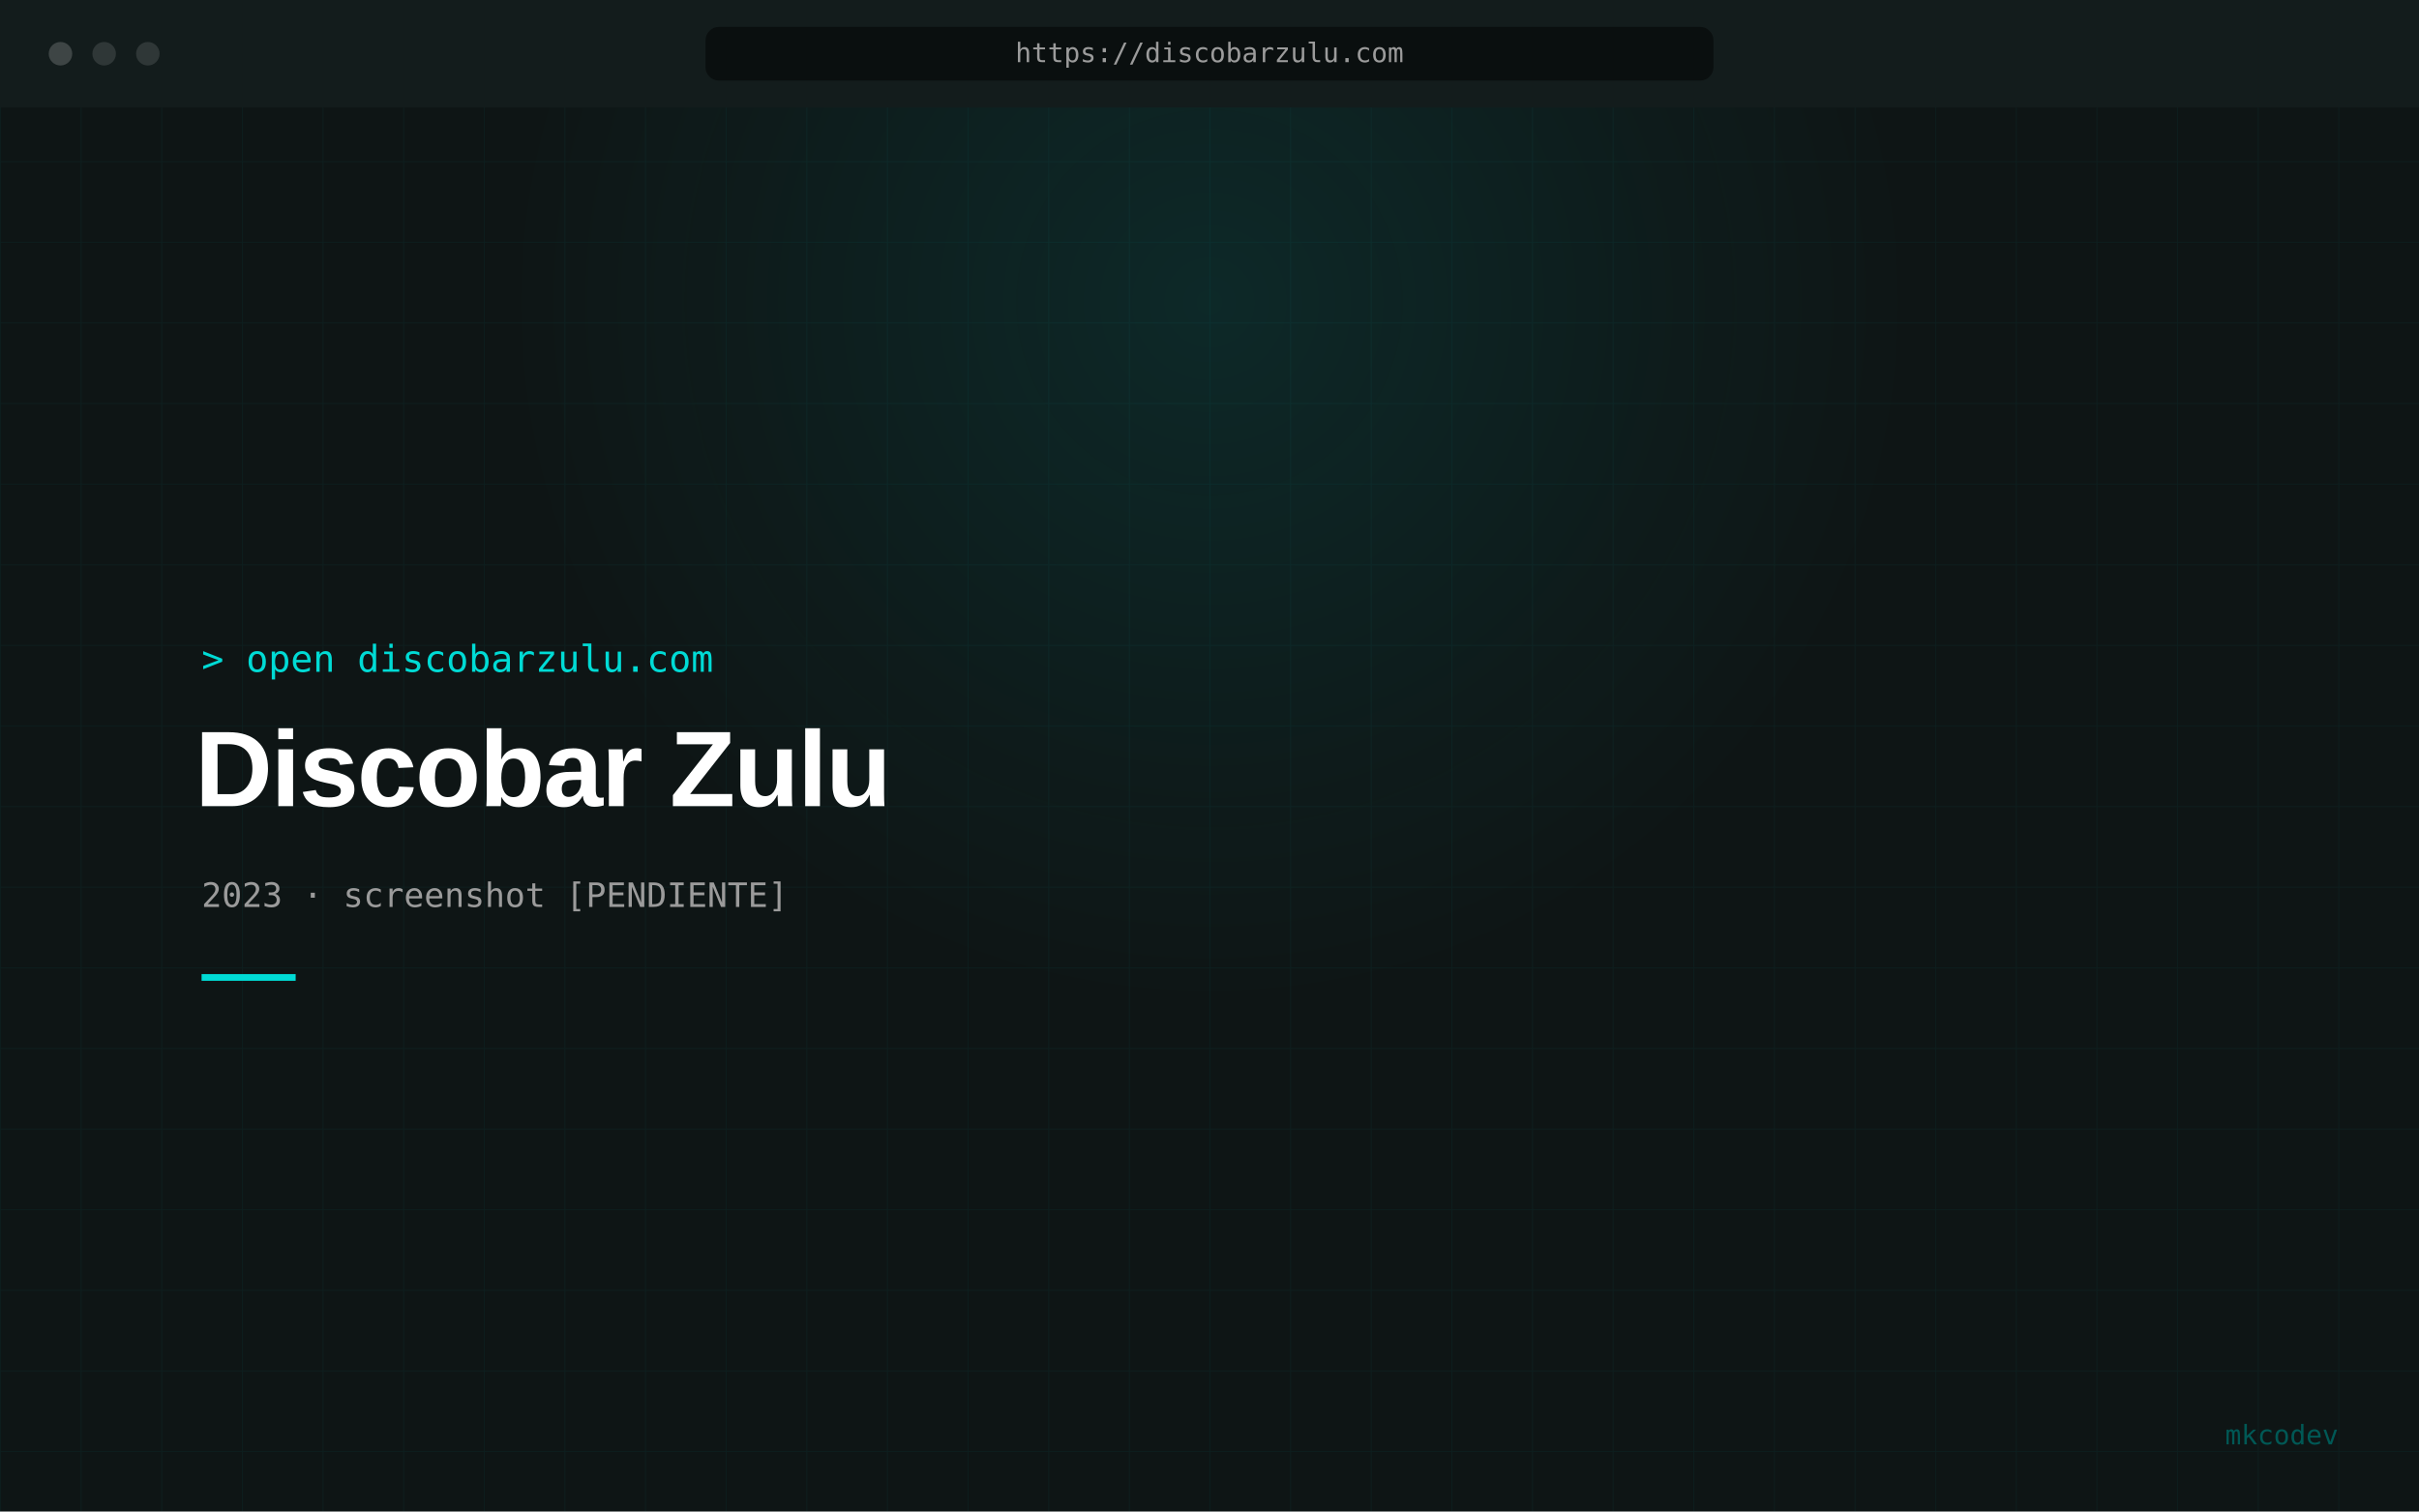
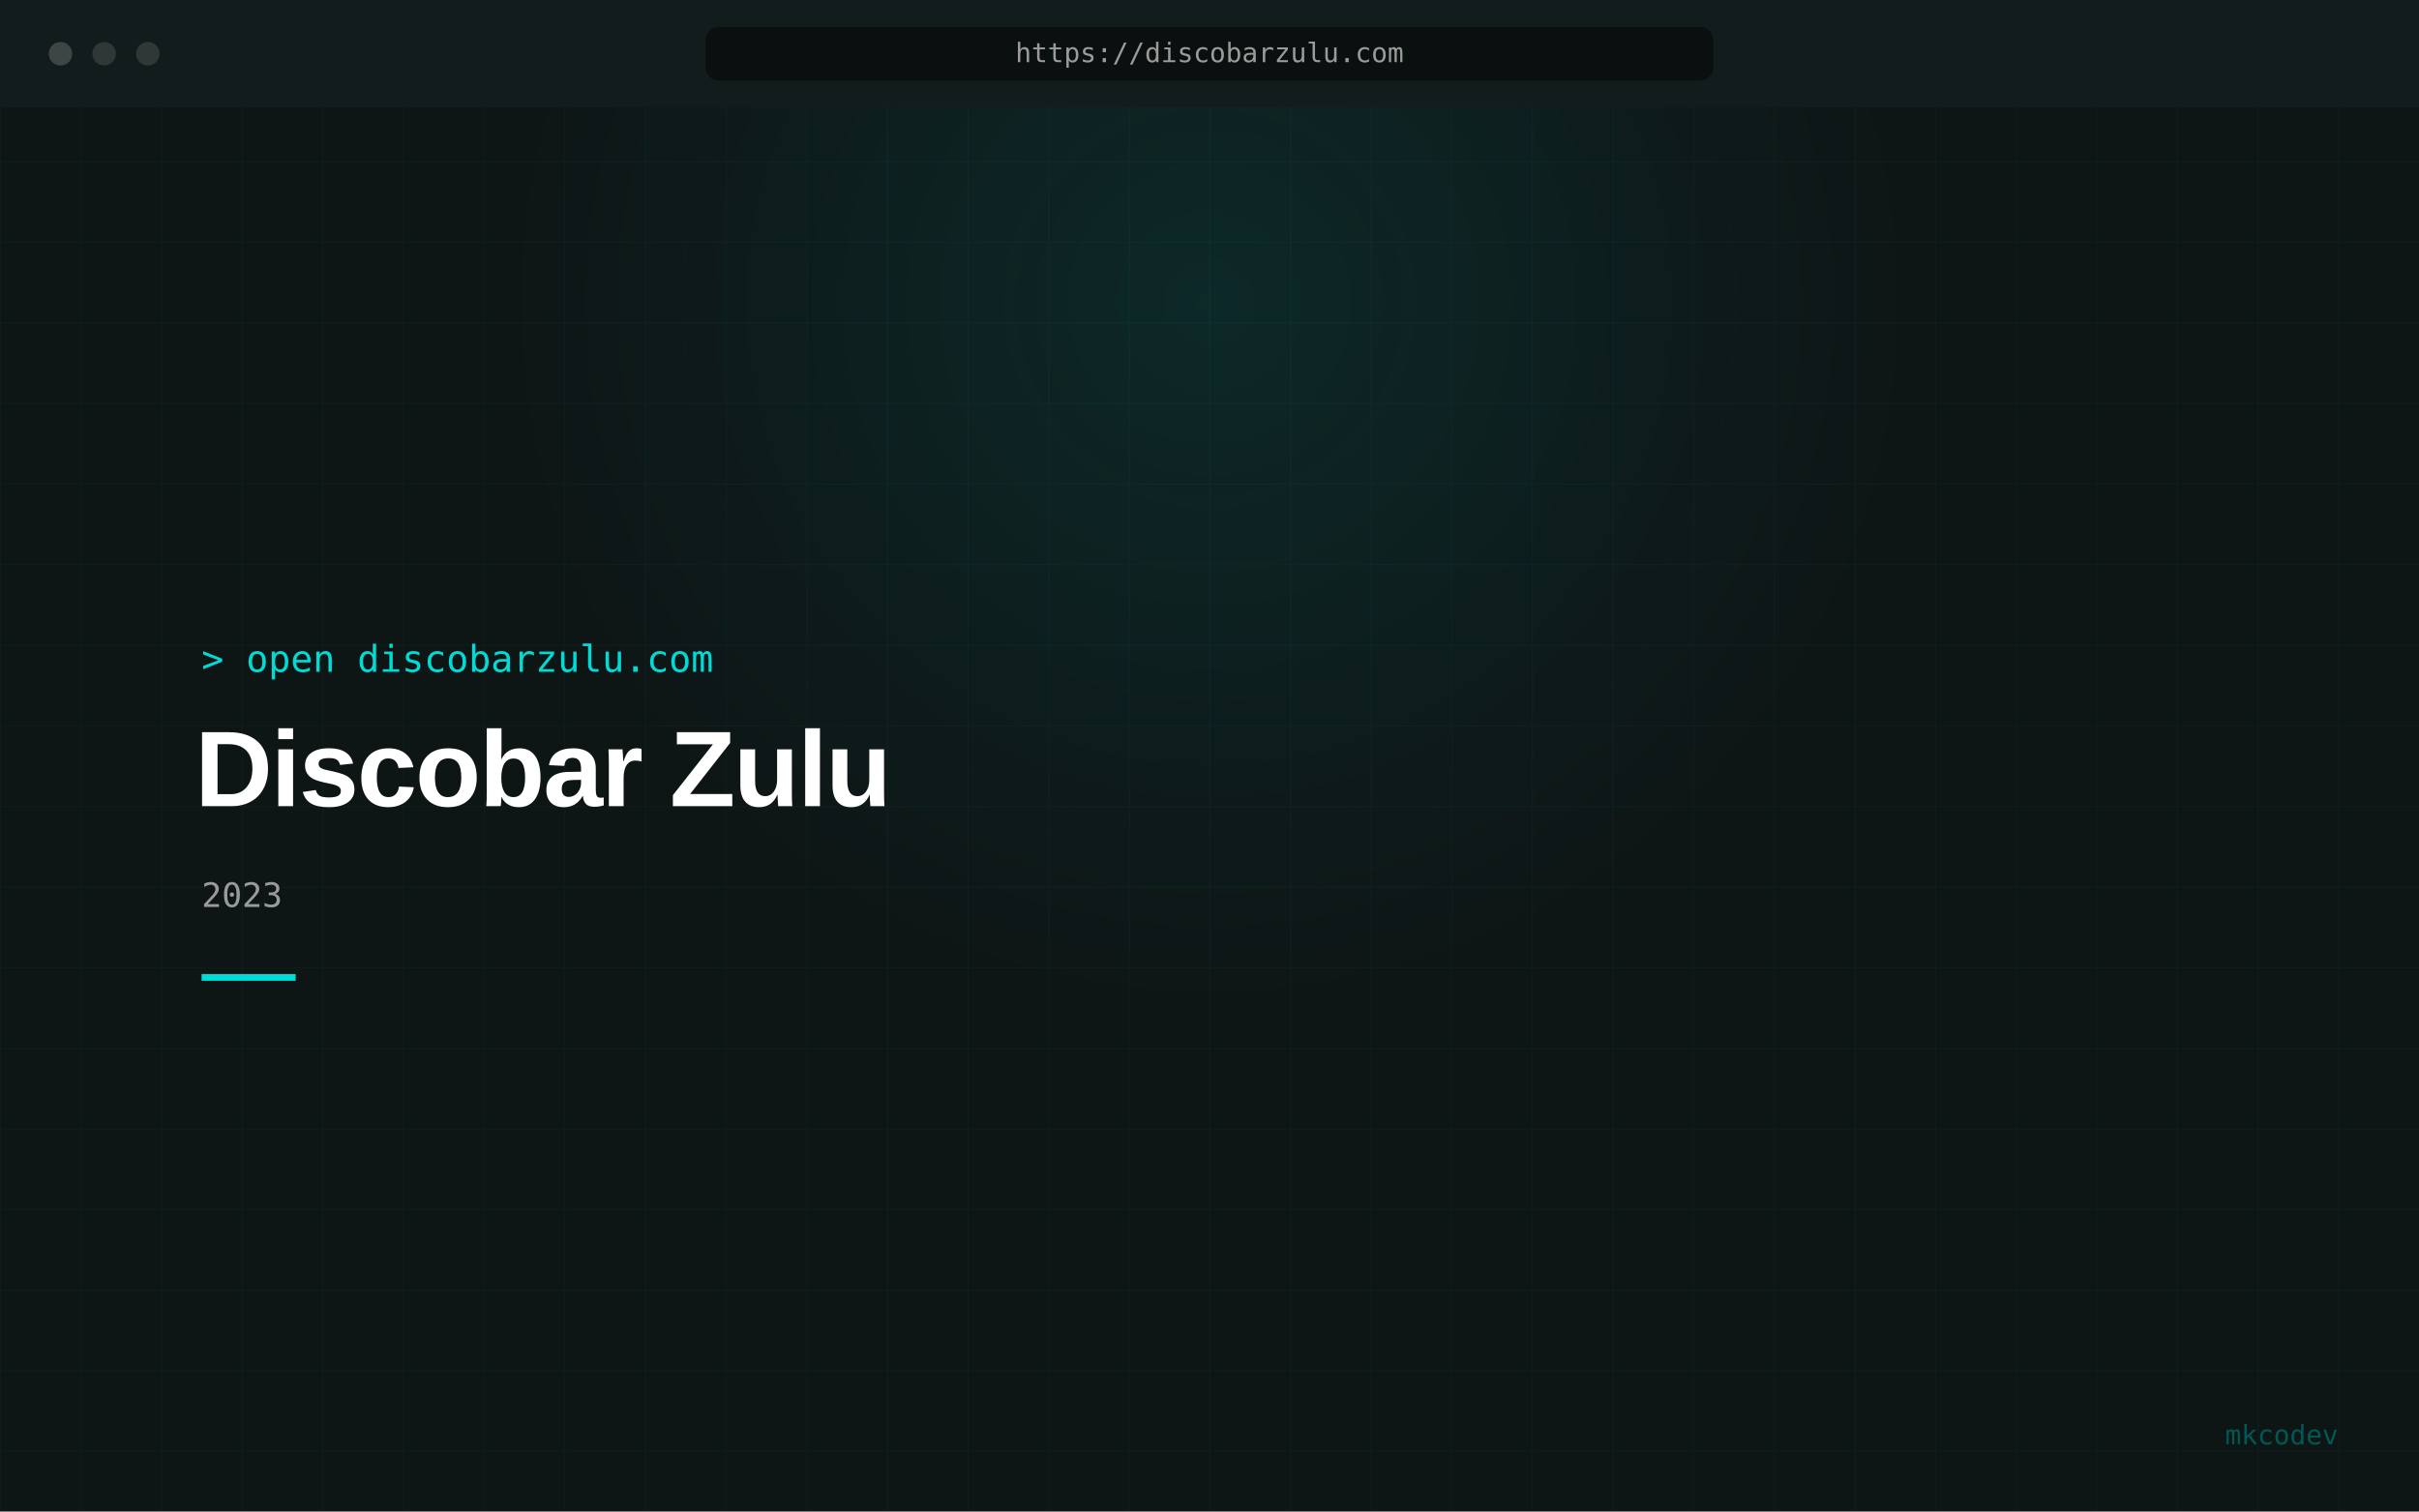
<svg xmlns="http://www.w3.org/2000/svg" width="1440" height="900" viewBox="0 0 1440 900">
  <defs>
    <radialGradient id="g" cx="0.5" cy="0.5" r="0.5">
      <stop offset="0" stop-color="#00DBD5" stop-opacity="0.10" />
      <stop offset="1" stop-color="#00DBD5" stop-opacity="0" />
    </radialGradient>
    <pattern id="grid" width="48" height="48" patternUnits="userSpaceOnUse">
      <path d="M 48 0 L 0 0 0 48" fill="none" stroke="#00DBD5" stroke-opacity="0.05" stroke-width="1" />
    </pattern>
  </defs>
  <rect width="1440" height="900" fill="#0E1515" />
  <rect width="1440" height="900" fill="url(#grid)" />
  <circle cx="720" cy="180" r="420" fill="url(#g)" />
  <rect width="1440" height="64" fill="#131C1C" />
  <circle cx="36" cy="32" r="7" fill="#ffffff" fill-opacity="0.18" />
  <circle cx="62" cy="32" r="7" fill="#ffffff" fill-opacity="0.12" />
  <circle cx="88" cy="32" r="7" fill="#ffffff" fill-opacity="0.12" />
  <rect x="420" y="16" width="600" height="32" rx="8" fill="#0A0F0F" />
  <text x="720" y="37" text-anchor="middle" font-family="monospace" font-size="16" fill="#9B9B9B">https://discobarzulu.com</text>
  <text x="120" y="400" font-family="monospace" font-size="22" fill="#00DBD5">&gt; open discobarzulu.com</text>
  <text x="116" y="480" font-family="Arial, sans-serif" font-size="64" font-weight="700" fill="#FFFFFF" letter-spacing="-1">Discobar Zulu</text>
-   <text x="120" y="540" font-family="monospace" font-size="20" fill="#9B9B9B">2023 · screenshot [PENDIENTE]</text>
+   <text x="120" y="540" font-family="monospace" font-size="20" fill="#9B9B9B">2023</text>
  <rect x="120" y="580" width="56" height="4" fill="#00DBD5" />
  <text x="1392" y="860" text-anchor="end" font-family="monospace" font-size="16" fill="#005855">mkcodev</text>
</svg>
